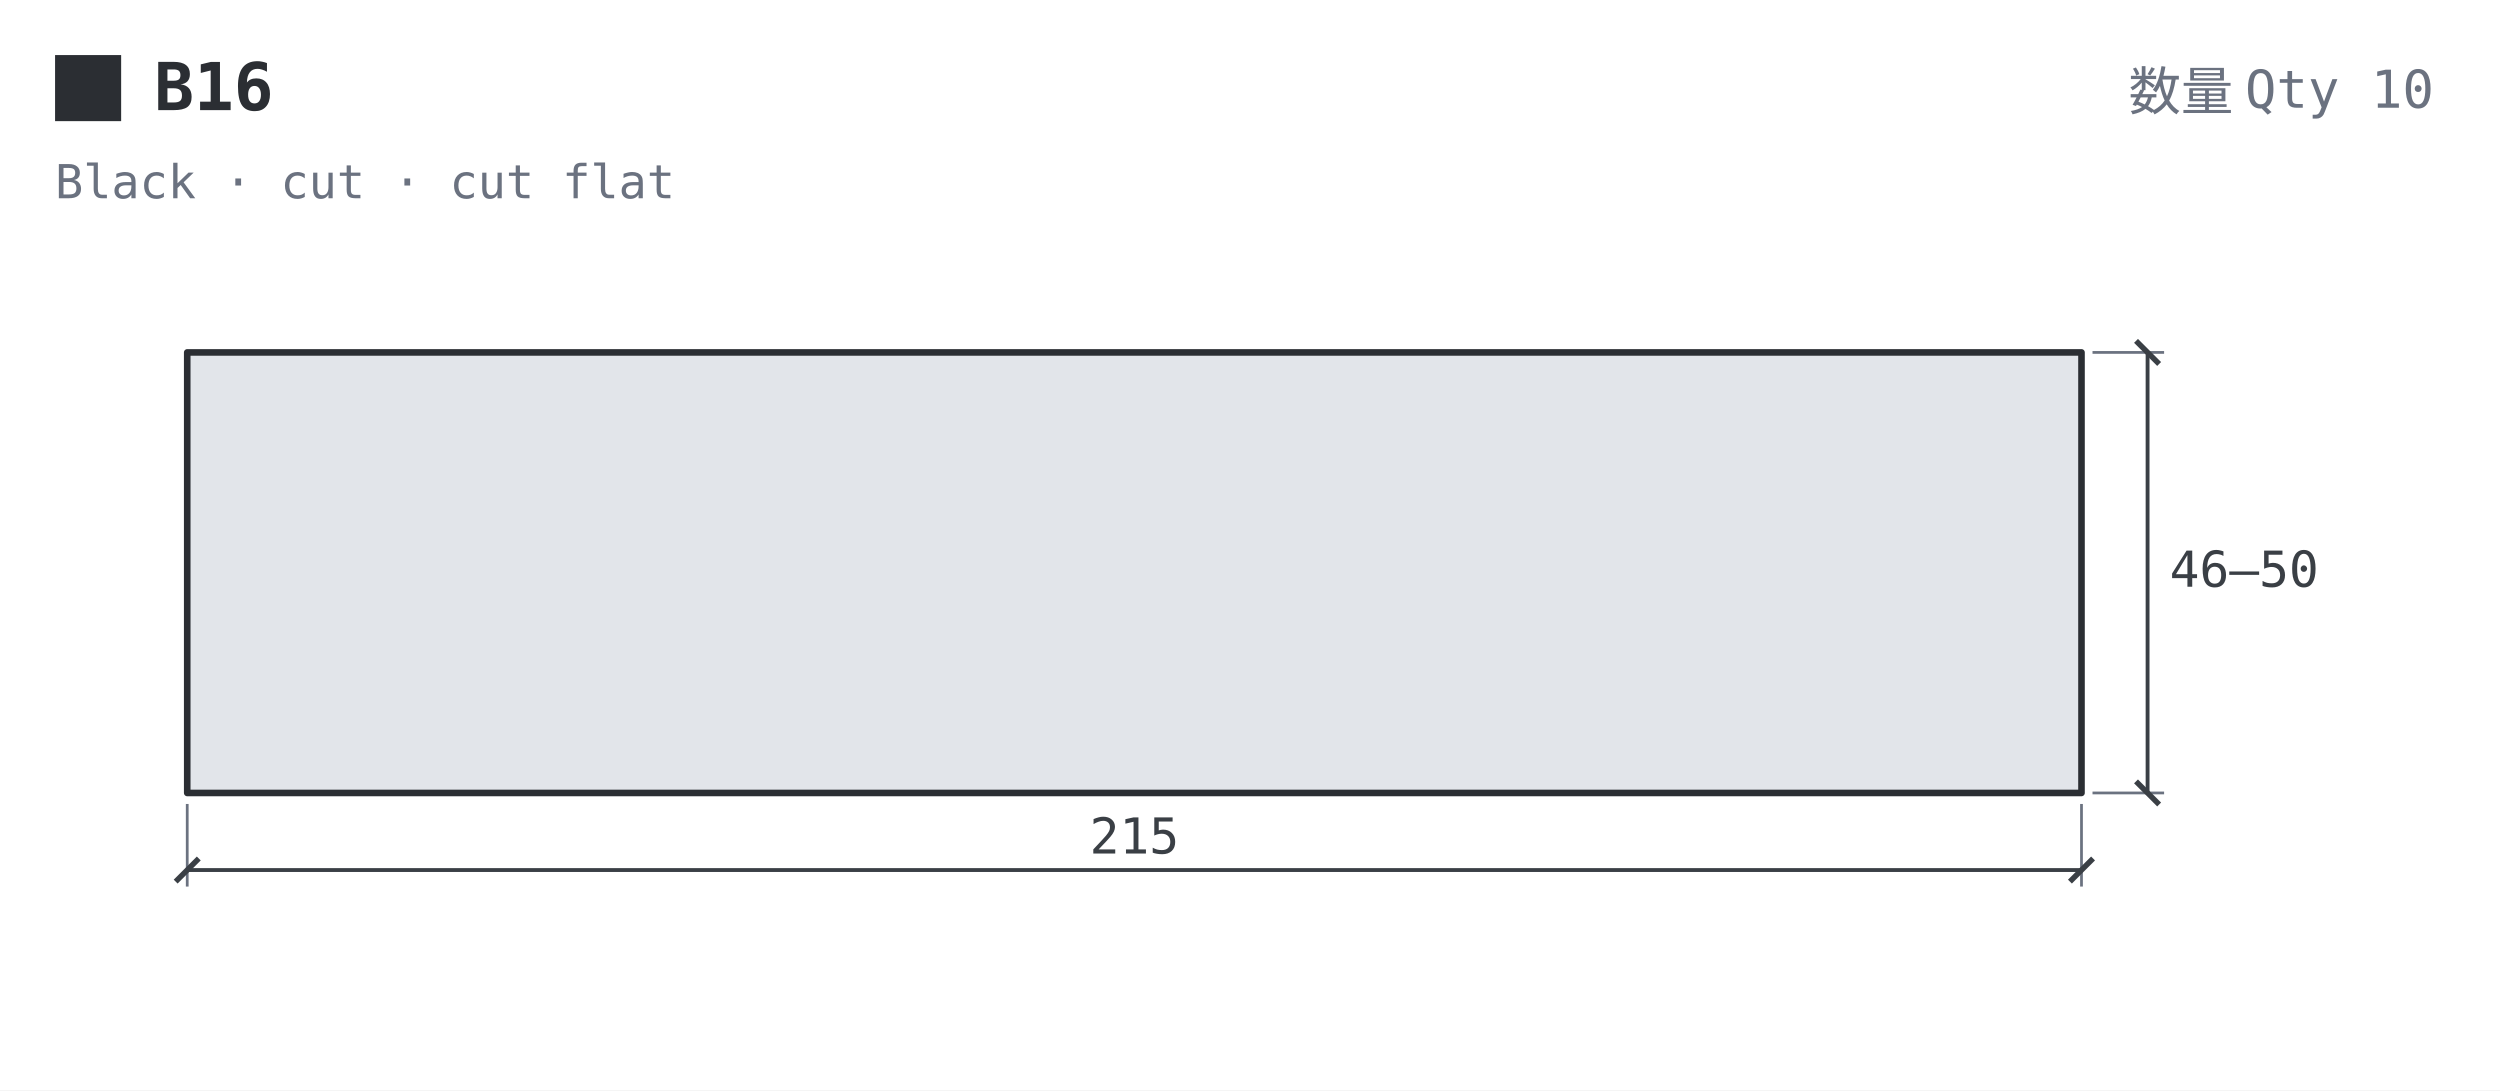
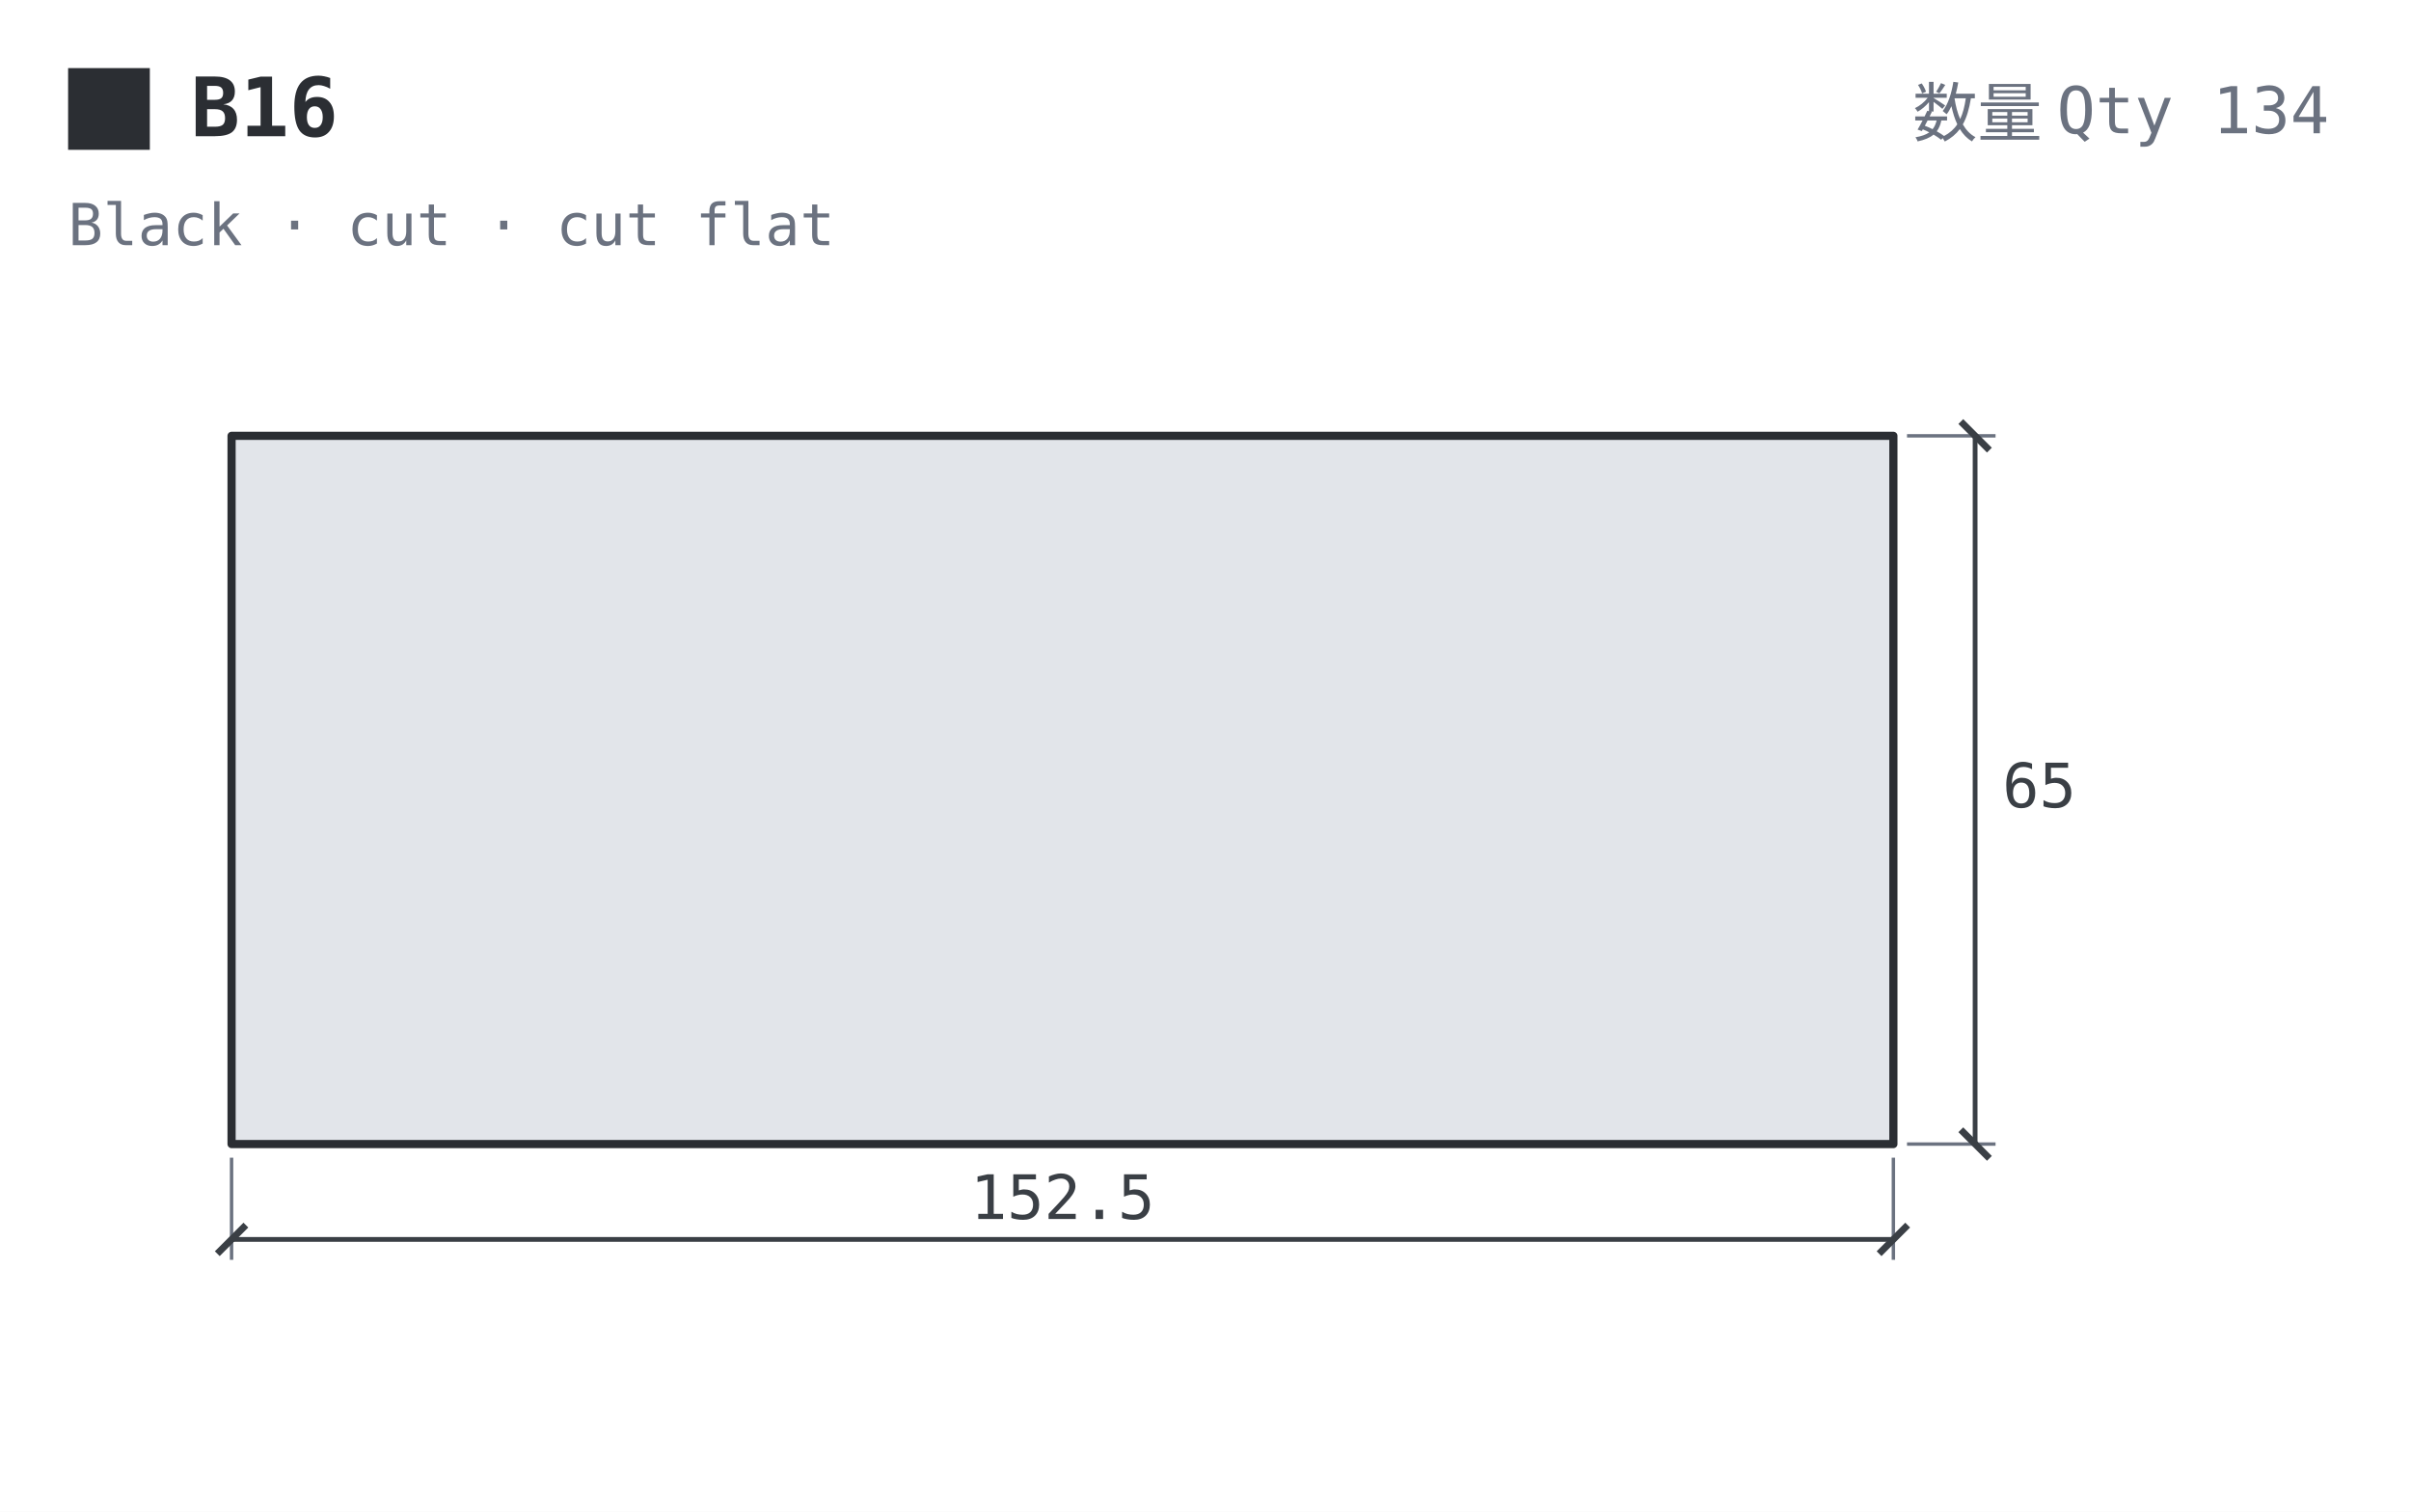
- <svg xmlns="http://www.w3.org/2000/svg" viewBox="0 0 454 198" width="454" height="198">
-   <rect width="454" height="198" fill="#ffffff" />
+ <svg xmlns="http://www.w3.org/2000/svg" viewBox="0 0 354 222" width="354" height="222">
+   <rect width="354" height="222" fill="#ffffff" />
  <rect x="10.0" y="10.0" width="12.0" height="12.0" fill="#2b2e33" stroke="none" />
  <text x="28.0" y="20.0" font-family="ui-monospace,'SFMono-Regular',Menlo,Consolas,monospace" font-size="12" fill="#2b2e33" text-anchor="start" font-weight="600">B16</text>
-   <text x="442.0" y="20.0" font-family="ui-monospace,'SFMono-Regular',Menlo,Consolas,monospace" font-size="9.5" fill="#6b7280" text-anchor="end">数量 Qty 10</text>
+   <text x="342.0" y="20.0" font-family="ui-monospace,'SFMono-Regular',Menlo,Consolas,monospace" font-size="9.5" fill="#6b7280" text-anchor="end">数量 Qty 134</text>
  <text x="10.0" y="36.0" font-family="ui-monospace,'SFMono-Regular',Menlo,Consolas,monospace" font-size="8.5" fill="#6b7280" text-anchor="start">Black · cut · cut flat</text>
-   <polygon points="34.0,144.0 378.0,144.0 378.0,64.0 34.0,64.0" fill="#e2e5ea" stroke="#2b2e33" stroke-width="1.2" stroke-linejoin="round" />
-   <line x1="34.0" y1="146.0" x2="34.0" y2="161.0" stroke="#6b7280" stroke-width="0.5" />
-   <line x1="378.0" y1="146.0" x2="378.0" y2="161.0" stroke="#6b7280" stroke-width="0.5" />
-   <line x1="34.0" y1="158.0" x2="378.0" y2="158.0" stroke="#3a3f45" stroke-width="0.7" />
-   <line x1="31.9" y1="160.1" x2="36.1" y2="155.9" stroke="#3a3f45" stroke-width="1" />
-   <line x1="375.9" y1="160.1" x2="380.1" y2="155.9" stroke="#3a3f45" stroke-width="1" />
-   <text x="206.0" y="155.0" font-family="ui-monospace,'SFMono-Regular',Menlo,Consolas,monospace" font-size="9" fill="#3a3f45" text-anchor="middle">215</text>
-   <line x1="380.0" y1="64.0" x2="393.0" y2="64.0" stroke="#6b7280" stroke-width="0.5" />
-   <line x1="380.0" y1="144.0" x2="393.0" y2="144.0" stroke="#6b7280" stroke-width="0.5" />
-   <line x1="390.0" y1="64.0" x2="390.0" y2="144.0" stroke="#3a3f45" stroke-width="0.7" />
-   <line x1="387.9" y1="61.9" x2="392.1" y2="66.1" stroke="#3a3f45" stroke-width="1" />
-   <line x1="387.9" y1="141.9" x2="392.1" y2="146.1" stroke="#3a3f45" stroke-width="1" />
-   <text x="394.0" y="104.0" font-family="ui-monospace,'SFMono-Regular',Menlo,Consolas,monospace" font-size="9" fill="#3a3f45" text-anchor="start" dominant-baseline="middle">46–50</text>
+   <polygon points="34.0,168.0 278.0,168.0 278.0,64.0 34.0,64.0" fill="#e2e5ea" stroke="#2b2e33" stroke-width="1.2" stroke-linejoin="round" />
+   <line x1="34.0" y1="170.0" x2="34.0" y2="185.0" stroke="#6b7280" stroke-width="0.5" />
+   <line x1="278.0" y1="170.0" x2="278.0" y2="185.0" stroke="#6b7280" stroke-width="0.5" />
+   <line x1="34.0" y1="182.0" x2="278.0" y2="182.0" stroke="#3a3f45" stroke-width="0.7" />
+   <line x1="31.9" y1="184.1" x2="36.1" y2="179.9" stroke="#3a3f45" stroke-width="1" />
+   <line x1="275.9" y1="184.1" x2="280.1" y2="179.9" stroke="#3a3f45" stroke-width="1" />
+   <text x="156.0" y="179.0" font-family="ui-monospace,'SFMono-Regular',Menlo,Consolas,monospace" font-size="9" fill="#3a3f45" text-anchor="middle">152.5</text>
+   <line x1="280.0" y1="64.0" x2="293.0" y2="64.0" stroke="#6b7280" stroke-width="0.5" />
+   <line x1="280.0" y1="168.0" x2="293.0" y2="168.0" stroke="#6b7280" stroke-width="0.5" />
+   <line x1="290.0" y1="64.0" x2="290.0" y2="168.0" stroke="#3a3f45" stroke-width="0.7" />
+   <line x1="287.9" y1="61.9" x2="292.1" y2="66.1" stroke="#3a3f45" stroke-width="1" />
+   <line x1="287.9" y1="165.9" x2="292.1" y2="170.1" stroke="#3a3f45" stroke-width="1" />
+   <text x="294.0" y="116.0" font-family="ui-monospace,'SFMono-Regular',Menlo,Consolas,monospace" font-size="9" fill="#3a3f45" text-anchor="start" dominant-baseline="middle">65</text>
</svg>
